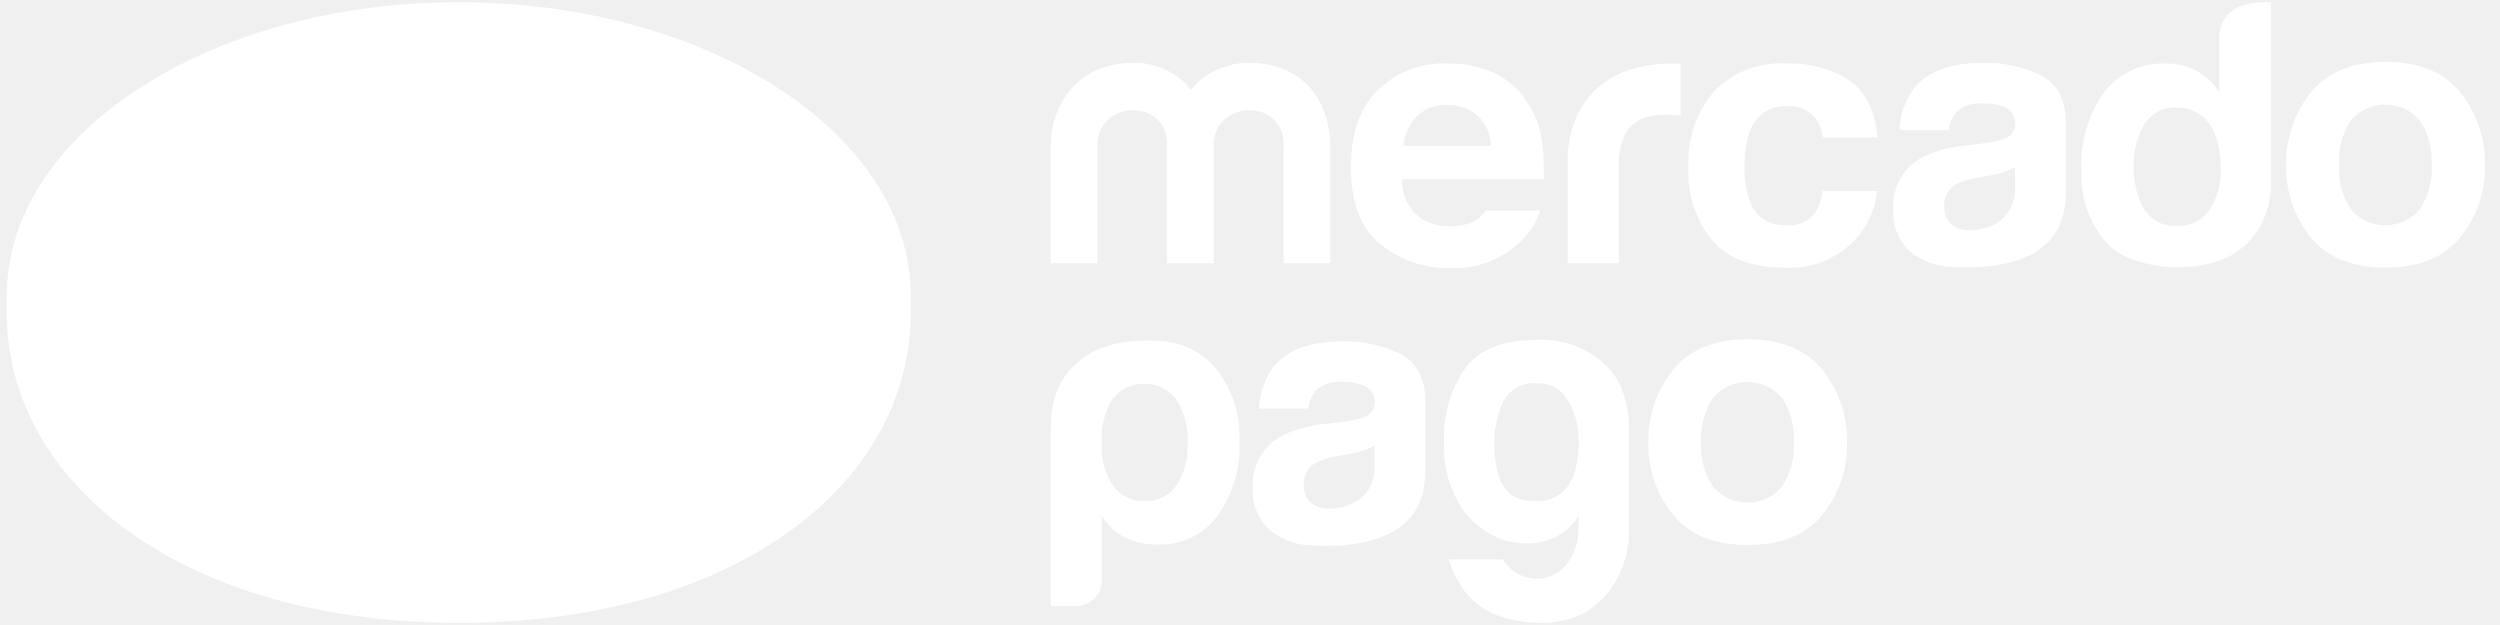
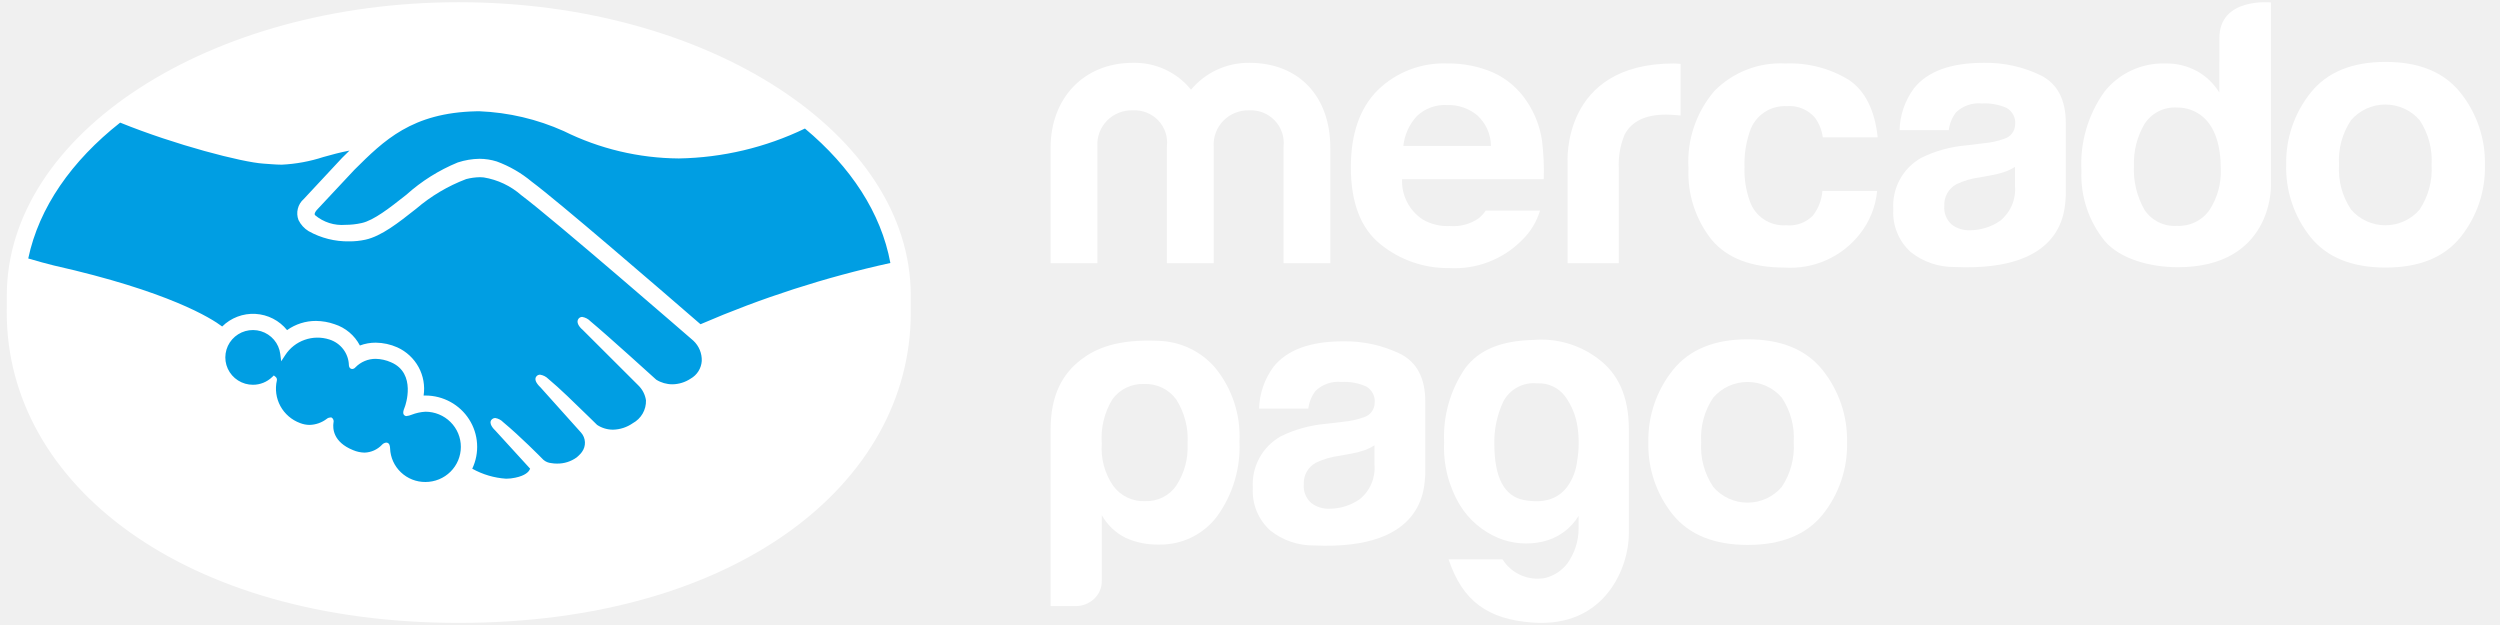
<svg xmlns="http://www.w3.org/2000/svg" width="108" height="27" viewBox="0 0 108 27" fill="none">
  <path d="M19.823 0.6C9.24 0.6 0.662 6.044 0.662 12.76C0.662 19.476 9.24 25.447 19.823 25.447C30.405 25.447 38.983 19.475 38.983 12.76C38.983 6.044 30.405 0.6 19.823 0.6Z" fill="#FFFFFF" />
-   <path d="M13.588 9C13.579 9.019 13.392 9.211 13.513 9.365C13.809 9.741 14.724 9.956 15.65 9.75C16.201 9.627 16.907 9.07 17.591 8.531C18.245 7.943 18.994 7.469 19.807 7.129C20.327 6.941 20.895 6.926 21.424 7.088C21.961 7.285 22.459 7.574 22.897 7.94C24.182 8.899 29.347 13.371 30.239 14.144C32.982 13.013 35.822 12.128 38.724 11.5C38.346 9.205 36.954 7.016 34.819 5.296C31.842 6.536 27.962 7.279 24.406 5.556C23.197 5.013 21.891 4.719 20.564 4.689C17.743 4.755 16.52 5.966 15.227 7.248L13.588 9Z" fill="white" />
-   <path d="M30.03 14.632C29.969 14.578 23.956 9.359 22.594 8.343C22.119 7.924 21.534 7.649 20.907 7.549C20.637 7.527 20.365 7.553 20.104 7.625C19.3 7.926 18.556 8.366 17.906 8.925C17.145 9.527 16.427 10.093 15.76 10.241C14.954 10.405 14.116 10.28 13.394 9.889C13.225 9.786 13.089 9.638 13.002 9.462C12.953 9.327 12.947 9.181 12.983 9.042C13.018 8.903 13.095 8.778 13.203 8.683L14.862 6.902C15.055 6.711 15.249 6.52 15.449 6.332C14.937 6.408 14.431 6.521 13.936 6.67C13.366 6.858 12.772 6.968 12.171 6.996C11.566 6.936 10.965 6.842 10.37 6.717C8.597 6.304 6.865 5.729 5.198 5C2.839 6.742 1.303 8.881 0.847 11.28C1.186 11.369 2.074 11.57 2.304 11.621C7.642 12.798 9.305 14.011 9.607 14.264C9.784 14.066 10.004 13.911 10.251 13.809C10.498 13.708 10.765 13.663 11.031 13.679C11.298 13.694 11.557 13.77 11.79 13.899C12.024 14.029 12.224 14.209 12.377 14.426C12.737 14.138 13.186 13.981 13.649 13.982C13.909 13.985 14.167 14.03 14.413 14.115C14.65 14.19 14.869 14.315 15.055 14.481C15.24 14.648 15.387 14.851 15.487 15.078C15.72 14.973 15.974 14.92 16.23 14.921C16.536 14.925 16.838 14.991 17.118 15.116C17.507 15.296 17.822 15.603 18.012 15.984C18.203 16.366 18.257 16.801 18.166 17.217C18.237 17.209 18.308 17.206 18.379 17.206C18.94 17.206 19.477 17.428 19.874 17.822C20.271 18.215 20.494 18.749 20.495 19.306C20.495 19.652 20.408 19.993 20.241 20.297C20.794 20.632 21.432 20.802 22.08 20.785C22.241 20.786 22.401 20.753 22.549 20.689C22.697 20.625 22.83 20.531 22.939 20.414C22.993 20.339 23.048 20.252 22.997 20.189L21.49 18.53C21.49 18.53 21.242 18.297 21.324 18.207C21.409 18.115 21.562 18.247 21.671 18.337C22.437 18.972 23.373 19.931 23.373 19.931C23.389 19.941 23.451 20.063 23.797 20.124C24.004 20.16 24.216 20.154 24.42 20.107C24.625 20.059 24.818 19.972 24.987 19.849C25.084 19.769 25.171 19.68 25.25 19.583C25.244 19.588 25.238 19.593 25.232 19.596C25.337 19.452 25.391 19.276 25.383 19.097C25.375 18.919 25.307 18.748 25.189 18.613L23.43 16.654C23.43 16.654 23.179 16.423 23.265 16.331C23.341 16.25 23.503 16.372 23.613 16.462C24.17 16.924 24.956 17.707 25.71 18.44C25.962 18.609 26.261 18.694 26.564 18.684C26.867 18.673 27.159 18.568 27.398 18.382C27.594 18.275 27.756 18.116 27.866 17.923C27.976 17.73 28.03 17.511 28.022 17.289C27.984 17.012 27.853 16.755 27.651 16.561L25.25 14.165C25.25 14.165 24.995 13.95 25.085 13.841C25.159 13.749 25.323 13.881 25.431 13.971C26.196 14.606 28.267 16.49 28.267 16.49C28.511 16.647 28.797 16.727 29.087 16.721C29.378 16.716 29.66 16.624 29.897 16.458C30.05 16.37 30.178 16.245 30.271 16.096C30.365 15.947 30.42 15.778 30.432 15.603C30.439 15.422 30.407 15.242 30.338 15.074C30.268 14.907 30.163 14.756 30.03 14.632Z" fill="white" />
-   <path d="M18.378 17.668C18.096 17.707 17.817 17.768 17.545 17.851C17.515 17.832 17.568 17.683 17.603 17.598C17.639 17.513 18.129 16.048 16.933 15.54C16.666 15.398 16.359 15.345 16.059 15.389C15.758 15.434 15.48 15.573 15.266 15.787C15.216 15.839 15.194 15.834 15.188 15.769C15.181 15.495 15.088 15.231 14.921 15.013C14.755 14.795 14.524 14.634 14.261 14.552C13.888 14.439 13.488 14.447 13.121 14.577C12.754 14.707 12.438 14.951 12.222 15.273C12.184 14.985 12.048 14.717 11.838 14.514C11.627 14.312 11.353 14.185 11.061 14.155C10.769 14.126 10.476 14.194 10.228 14.351C9.98 14.507 9.793 14.741 9.696 15.016C9.599 15.291 9.599 15.591 9.695 15.866C9.79 16.141 9.977 16.376 10.224 16.534C10.471 16.691 10.765 16.761 11.057 16.732C11.349 16.703 11.623 16.577 11.834 16.375C11.842 16.382 11.845 16.394 11.841 16.419C11.752 16.82 11.813 17.239 12.01 17.6C12.208 17.961 12.53 18.239 12.917 18.384C13.127 18.464 13.353 18.488 13.575 18.454C13.797 18.42 14.006 18.329 14.181 18.19C14.285 18.118 14.302 18.148 14.287 18.245C14.242 18.546 14.299 19.189 15.208 19.554C15.433 19.663 15.688 19.698 15.934 19.653C16.181 19.607 16.406 19.484 16.577 19.302C16.694 19.197 16.726 19.214 16.732 19.377C16.746 19.697 16.855 20.005 17.045 20.264C17.235 20.523 17.497 20.721 17.799 20.834C18.102 20.946 18.43 20.968 18.745 20.897C19.06 20.825 19.346 20.664 19.569 20.432C19.793 20.201 19.942 19.91 20 19.595C20.057 19.279 20.02 18.955 19.893 18.66C19.767 18.366 19.555 18.115 19.286 17.938C19.017 17.762 18.701 17.668 18.378 17.668H18.378Z" fill="white" />
+   <path d="M13.588 9C13.579 9.019 13.392 9.211 13.513 9.365C13.809 9.741 14.724 9.956 15.65 9.75C16.201 9.627 16.907 9.07 17.591 8.531C18.245 7.943 18.994 7.469 19.807 7.129C20.327 6.941 20.895 6.926 21.424 7.088C21.961 7.285 22.459 7.574 22.897 7.94C24.182 8.899 29.347 13.371 30.239 14.144C32.982 13.013 35.822 12.128 38.724 11.5C38.346 9.205 36.954 7.016 34.819 5.296C31.842 6.536 27.962 7.279 24.406 5.556C23.197 5.013 21.891 4.719 20.564 4.689C17.743 4.755 16.52 5.966 15.227 7.248L13.588 9Z" fill="#009EE3" />
+   <path d="M30.03 14.632C29.969 14.578 23.956 9.359 22.594 8.343C22.119 7.924 21.534 7.649 20.907 7.549C20.637 7.527 20.365 7.553 20.104 7.625C19.3 7.926 18.556 8.366 17.906 8.925C17.145 9.527 16.427 10.093 15.76 10.241C14.954 10.405 14.116 10.28 13.394 9.889C13.225 9.786 13.089 9.638 13.002 9.462C12.953 9.327 12.947 9.181 12.983 9.042C13.018 8.903 13.095 8.778 13.203 8.683L14.862 6.902C15.055 6.711 15.249 6.52 15.449 6.332C14.937 6.408 14.431 6.521 13.936 6.67C13.366 6.858 12.772 6.968 12.171 6.996C11.566 6.936 10.965 6.842 10.37 6.717C8.597 6.304 6.865 5.729 5.198 5C2.839 6.742 1.303 8.881 0.847 11.28C1.186 11.369 2.074 11.57 2.304 11.621C7.642 12.798 9.305 14.011 9.607 14.264C9.784 14.066 10.004 13.911 10.251 13.809C10.498 13.708 10.765 13.663 11.031 13.679C11.298 13.694 11.557 13.77 11.79 13.899C12.024 14.029 12.224 14.209 12.377 14.426C12.737 14.138 13.186 13.981 13.649 13.982C13.909 13.985 14.167 14.03 14.413 14.115C14.65 14.19 14.869 14.315 15.055 14.481C15.24 14.648 15.387 14.851 15.487 15.078C15.72 14.973 15.974 14.92 16.23 14.921C16.536 14.925 16.838 14.991 17.118 15.116C17.507 15.296 17.822 15.603 18.012 15.984C18.203 16.366 18.257 16.801 18.166 17.217C18.237 17.209 18.308 17.206 18.379 17.206C18.94 17.206 19.477 17.428 19.874 17.822C20.271 18.215 20.494 18.749 20.495 19.306C20.495 19.652 20.408 19.993 20.241 20.297C20.794 20.632 21.432 20.802 22.08 20.785C22.241 20.786 22.401 20.753 22.549 20.689C22.697 20.625 22.83 20.531 22.939 20.414C22.993 20.339 23.048 20.252 22.997 20.189L21.49 18.53C21.49 18.53 21.242 18.297 21.324 18.207C21.409 18.115 21.562 18.247 21.671 18.337C22.437 18.972 23.373 19.931 23.373 19.931C23.389 19.941 23.451 20.063 23.797 20.124C24.004 20.16 24.216 20.154 24.42 20.107C24.625 20.059 24.818 19.972 24.987 19.849C25.084 19.769 25.171 19.68 25.25 19.583C25.244 19.588 25.238 19.593 25.232 19.596C25.337 19.452 25.391 19.276 25.383 19.097C25.375 18.919 25.307 18.748 25.189 18.613L23.43 16.654C23.43 16.654 23.179 16.423 23.265 16.331C23.341 16.25 23.503 16.372 23.613 16.462C24.17 16.924 24.956 17.707 25.71 18.44C25.962 18.609 26.261 18.694 26.564 18.684C26.867 18.673 27.159 18.568 27.398 18.382C27.594 18.275 27.756 18.116 27.866 17.923C27.976 17.73 28.03 17.511 28.022 17.289C27.984 17.012 27.853 16.755 27.651 16.561L25.25 14.165C25.25 14.165 24.995 13.95 25.085 13.841C25.159 13.749 25.323 13.881 25.431 13.971C26.196 14.606 28.267 16.49 28.267 16.49C28.511 16.647 28.797 16.727 29.087 16.721C29.378 16.716 29.66 16.624 29.897 16.458C30.05 16.37 30.178 16.245 30.271 16.096C30.365 15.947 30.42 15.778 30.432 15.603C30.439 15.422 30.407 15.242 30.338 15.074C30.268 14.907 30.163 14.756 30.03 14.632Z" fill="#009EE3" />
+   <path d="M18.378 17.668C18.096 17.707 17.817 17.768 17.545 17.851C17.515 17.832 17.568 17.683 17.603 17.598C17.639 17.513 18.129 16.048 16.933 15.54C16.666 15.398 16.359 15.345 16.059 15.389C15.758 15.434 15.48 15.573 15.266 15.787C15.216 15.839 15.194 15.834 15.188 15.769C15.181 15.495 15.088 15.231 14.921 15.013C14.755 14.795 14.524 14.634 14.261 14.552C13.888 14.439 13.488 14.447 13.121 14.577C12.754 14.707 12.438 14.951 12.222 15.273C12.184 14.985 12.048 14.717 11.838 14.514C11.627 14.312 11.353 14.185 11.061 14.155C10.769 14.126 10.476 14.194 10.228 14.351C9.98 14.507 9.793 14.741 9.696 15.016C9.599 15.291 9.599 15.591 9.695 15.866C9.79 16.141 9.977 16.376 10.224 16.534C10.471 16.691 10.765 16.761 11.057 16.732C11.349 16.703 11.623 16.577 11.834 16.375C11.842 16.382 11.845 16.394 11.841 16.419C11.752 16.82 11.813 17.239 12.01 17.6C12.208 17.961 12.53 18.239 12.917 18.384C13.127 18.464 13.353 18.488 13.575 18.454C13.797 18.42 14.006 18.329 14.181 18.19C14.285 18.118 14.302 18.148 14.287 18.245C14.242 18.546 14.299 19.189 15.208 19.554C15.433 19.663 15.688 19.698 15.934 19.653C16.181 19.607 16.406 19.484 16.577 19.302C16.694 19.197 16.726 19.214 16.732 19.377C16.746 19.697 16.855 20.005 17.045 20.264C17.235 20.523 17.497 20.721 17.799 20.834C18.102 20.946 18.43 20.968 18.745 20.897C19.06 20.825 19.346 20.664 19.569 20.432C19.793 20.201 19.942 19.91 20 19.595C20.057 19.279 20.02 18.955 19.893 18.66C19.767 18.366 19.555 18.115 19.286 17.938C19.017 17.762 18.701 17.668 18.378 17.668H18.378Z" fill="#009EE3" />
  <path d="M19.82 0.096C9.035 0.096 0.294 5.786 0.294 12.765C0.294 12.946 0.292 13.444 0.292 13.507C0.292 20.912 7.932 26.909 19.817 26.909C31.774 26.909 39.345 20.914 39.345 13.509V12.765C39.344 5.786 30.603 0.096 19.82 0.096ZM38.464 11.361C35.651 11.979 32.904 12.865 30.262 14.007C28.41 12.403 24.129 8.71 22.97 7.848C22.521 7.473 22.009 7.177 21.459 6.975C21.219 6.9 20.969 6.861 20.717 6.86C20.397 6.864 20.079 6.918 19.775 7.018C18.961 7.353 18.211 7.824 17.557 8.411L17.52 8.44C16.847 8.971 16.152 9.519 15.626 9.635C15.396 9.687 15.161 9.713 14.925 9.713C14.688 9.733 14.45 9.706 14.224 9.634C13.998 9.562 13.788 9.446 13.607 9.293C13.575 9.251 13.596 9.184 13.672 9.088L13.682 9.075L15.312 7.333C16.588 6.066 17.794 4.871 20.569 4.808C20.615 4.806 20.662 4.806 20.707 4.806C21.967 4.857 23.206 5.148 24.355 5.663C25.899 6.429 27.6 6.833 29.326 6.845C31.215 6.813 33.074 6.372 34.773 5.553C36.752 7.205 38.065 9.194 38.464 11.361ZM19.823 0.844C25.547 0.844 30.669 2.471 34.112 5.035C32.61 5.716 30.982 6.082 29.33 6.11C27.715 6.097 26.123 5.717 24.679 5C23.43 4.434 22.081 4.118 20.708 4.069C20.656 4.069 20.603 4.07 20.552 4.071C18.899 4.047 17.292 4.613 16.025 5.665C15.257 5.705 14.498 5.843 13.766 6.074C13.251 6.245 12.716 6.346 12.175 6.377C11.97 6.377 11.603 6.358 11.57 6.357C9.623 6.017 7.713 5.492 5.866 4.791C9.303 2.368 14.282 0.844 19.823 0.844ZM5.191 5.297C7.572 6.263 10.461 7.009 11.375 7.068C11.63 7.084 11.902 7.113 12.173 7.114C12.784 7.084 13.389 6.973 13.97 6.783C14.315 6.686 14.697 6.581 15.098 6.505C14.991 6.609 14.884 6.715 14.777 6.822L13.121 8.599C12.995 8.709 12.906 8.855 12.866 9.017C12.825 9.179 12.835 9.35 12.895 9.506C12.991 9.703 13.142 9.87 13.33 9.985C13.865 10.285 14.472 10.438 15.087 10.427C15.322 10.429 15.558 10.404 15.788 10.354C16.482 10.2 17.21 9.625 17.981 9.016C18.62 8.469 19.349 8.036 20.137 7.737C20.333 7.685 20.535 7.658 20.738 7.655C20.79 7.655 20.842 7.658 20.893 7.664C21.5 7.763 22.065 8.031 22.524 8.436C23.883 9.449 29.896 14.668 29.955 14.719C30.075 14.832 30.169 14.968 30.231 15.119C30.293 15.27 30.322 15.433 30.316 15.596C30.305 15.752 30.256 15.904 30.172 16.037C30.088 16.17 29.973 16.28 29.835 16.358C29.602 16.513 29.328 16.598 29.047 16.602C28.8 16.602 28.558 16.533 28.349 16.402C28.328 16.384 26.267 14.51 25.509 13.88C25.414 13.78 25.289 13.714 25.153 13.691C25.122 13.691 25.093 13.697 25.065 13.71C25.038 13.722 25.014 13.741 24.995 13.765C24.876 13.911 25.009 14.113 25.167 14.245L27.573 16.646C27.753 16.82 27.87 17.047 27.906 17.293C27.913 17.494 27.863 17.693 27.762 17.868C27.661 18.043 27.513 18.186 27.335 18.283C27.085 18.458 26.788 18.555 26.482 18.562C26.237 18.562 25.998 18.491 25.795 18.356L25.45 18.018C24.819 17.402 24.167 16.765 23.691 16.371C23.594 16.272 23.468 16.208 23.332 16.186C23.303 16.186 23.275 16.191 23.249 16.202C23.223 16.213 23.2 16.23 23.18 16.25C23.126 16.31 23.088 16.418 23.224 16.597C23.261 16.645 23.301 16.69 23.346 16.731L25.101 18.688C25.203 18.802 25.262 18.947 25.269 19.099C25.276 19.25 25.231 19.4 25.141 19.523L25.079 19.601C25.028 19.656 24.973 19.709 24.915 19.758C24.667 19.939 24.365 20.033 24.057 20.027C23.977 20.028 23.898 20.021 23.82 20.007C23.692 19.997 23.57 19.947 23.474 19.863L23.452 19.841C23.356 19.742 22.471 18.846 21.739 18.239C21.648 18.143 21.528 18.08 21.397 18.058C21.367 18.058 21.337 18.064 21.31 18.076C21.283 18.088 21.258 18.106 21.238 18.128C21.094 18.285 21.311 18.521 21.404 18.607L22.901 20.246C22.888 20.282 22.869 20.316 22.845 20.346C22.791 20.42 22.61 20.6 22.066 20.668C22 20.676 21.934 20.68 21.867 20.68C21.352 20.647 20.851 20.499 20.401 20.248C20.561 19.91 20.633 19.538 20.609 19.165C20.586 18.793 20.468 18.432 20.266 18.117C20.065 17.801 19.786 17.542 19.457 17.362C19.127 17.182 18.757 17.087 18.381 17.087C18.354 17.087 18.326 17.088 18.3 17.088C18.364 16.667 18.288 16.235 18.084 15.86C17.879 15.485 17.557 15.185 17.166 15.007C16.872 14.876 16.555 14.807 16.232 14.803C15.998 14.802 15.766 14.844 15.547 14.926C15.32 14.488 14.926 14.156 14.453 14.005C14.196 13.914 13.925 13.867 13.651 13.864C13.203 13.862 12.766 14.001 12.402 14.261C12.237 14.056 12.03 13.887 11.794 13.766C11.559 13.645 11.3 13.575 11.036 13.56C10.771 13.545 10.506 13.586 10.258 13.68C10.01 13.774 9.785 13.919 9.598 14.105C9.132 13.751 7.282 12.585 2.331 11.47C2.095 11.417 1.558 11.265 1.22 11.166C1.684 8.962 3.096 6.948 5.191 5.297H5.191ZM14.374 18.081L14.32 18.034H14.266C14.211 18.038 14.158 18.059 14.115 18.095C13.902 18.257 13.643 18.349 13.375 18.356C13.233 18.355 13.094 18.328 12.962 18.276C12.599 18.142 12.297 17.881 12.113 17.543C11.929 17.204 11.875 16.811 11.961 16.435C11.967 16.408 11.965 16.38 11.956 16.353C11.948 16.327 11.932 16.303 11.911 16.285L11.83 16.219L11.754 16.291C11.533 16.503 11.238 16.622 10.93 16.622C10.701 16.623 10.476 16.558 10.283 16.435C10.09 16.313 9.937 16.137 9.841 15.93C9.746 15.723 9.713 15.493 9.747 15.268C9.78 15.043 9.878 14.832 10.03 14.661C10.181 14.49 10.379 14.366 10.599 14.303C10.82 14.241 11.054 14.243 11.273 14.309C11.493 14.376 11.688 14.504 11.836 14.678C11.984 14.851 12.078 15.064 12.107 15.29L12.148 15.607L12.324 15.338C12.522 15.034 12.816 14.802 13.161 14.681C13.505 14.559 13.881 14.554 14.229 14.666C14.469 14.741 14.679 14.889 14.83 15.088C14.982 15.288 15.066 15.53 15.072 15.779C15.085 15.933 15.195 15.941 15.216 15.941C15.243 15.939 15.269 15.931 15.293 15.919C15.317 15.907 15.338 15.89 15.354 15.869C15.468 15.752 15.604 15.659 15.755 15.596C15.905 15.532 16.068 15.501 16.232 15.502C16.458 15.507 16.682 15.557 16.889 15.649C18.011 16.126 17.502 17.541 17.496 17.555C17.399 17.79 17.395 17.893 17.486 17.953L17.53 17.973H17.563C17.638 17.965 17.711 17.946 17.78 17.917C17.972 17.842 18.174 17.798 18.379 17.786H18.379C18.58 17.786 18.779 17.825 18.965 17.902C19.151 17.978 19.319 18.09 19.461 18.231C19.603 18.372 19.716 18.539 19.793 18.724C19.87 18.908 19.909 19.105 19.909 19.305C19.909 19.504 19.869 19.701 19.793 19.885C19.716 20.07 19.603 20.237 19.461 20.378C19.319 20.519 19.15 20.631 18.964 20.707C18.778 20.783 18.579 20.822 18.378 20.822C17.984 20.825 17.605 20.675 17.32 20.404C17.035 20.134 16.867 19.765 16.852 19.374C16.849 19.304 16.842 19.12 16.684 19.12C16.612 19.128 16.546 19.163 16.499 19.217C16.303 19.423 16.034 19.544 15.748 19.553C15.578 19.549 15.41 19.513 15.254 19.446C14.383 19.095 14.371 18.502 14.406 18.263C14.414 18.232 14.416 18.2 14.411 18.169C14.405 18.137 14.393 18.108 14.374 18.081ZM19.823 24.674C9.454 24.675 1.048 19.34 1.048 12.759C1.05 12.496 1.065 12.233 1.093 11.972C1.176 11.992 2 12.187 2.17 12.225C7.227 13.339 8.899 14.498 9.181 14.717C9.061 15.003 9.014 15.313 9.044 15.622C9.074 15.93 9.18 16.226 9.353 16.483C9.526 16.741 9.76 16.952 10.036 17.098C10.311 17.244 10.618 17.32 10.93 17.32C11.046 17.321 11.163 17.31 11.277 17.289C11.352 17.661 11.523 18.008 11.774 18.295C12.024 18.582 12.346 18.8 12.707 18.927C12.922 19.011 13.151 19.054 13.382 19.056C13.527 19.057 13.672 19.039 13.813 19.003C13.987 19.366 14.258 19.674 14.597 19.893C14.936 20.113 15.329 20.235 15.734 20.247C15.931 20.247 16.127 20.212 16.312 20.144C16.452 20.485 16.676 20.785 16.963 21.018C17.249 21.252 17.59 21.41 17.954 21.48C18.318 21.55 18.694 21.528 19.048 21.418C19.401 21.307 19.721 21.111 19.979 20.846C20.556 21.18 21.205 21.372 21.871 21.407C21.967 21.407 22.063 21.401 22.157 21.389C22.404 21.381 22.645 21.322 22.866 21.215C23.088 21.107 23.283 20.954 23.44 20.766C23.47 20.726 23.496 20.683 23.52 20.639C23.716 20.698 23.92 20.73 24.125 20.733C24.57 20.724 24.999 20.572 25.348 20.299C25.716 20.059 25.975 19.685 26.069 19.258C26.07 19.253 26.07 19.248 26.071 19.244C26.205 19.271 26.343 19.285 26.48 19.285C26.929 19.279 27.366 19.142 27.736 18.89C28.017 18.728 28.25 18.493 28.408 18.212C28.567 17.93 28.646 17.611 28.637 17.288C28.773 17.316 28.912 17.331 29.052 17.331C29.47 17.326 29.879 17.202 30.228 16.972C30.46 16.831 30.655 16.638 30.797 16.409C30.939 16.179 31.025 15.919 31.047 15.651C31.074 15.277 30.983 14.904 30.787 14.584C33.309 13.563 35.914 12.753 38.573 12.165C38.589 12.362 38.597 12.56 38.597 12.76C38.597 19.34 30.192 24.675 19.823 24.675L19.823 24.674Z" fill="#FFFFFF" />
  <path d="M106.285 3.996C105.576 3.114 104.5 2.674 103.056 2.674C101.613 2.674 100.537 3.115 99.827 3.996C99.116 4.882 98.739 5.987 98.763 7.12C98.734 8.258 99.111 9.369 99.827 10.257C100.536 11.124 101.613 11.559 103.056 11.559C104.501 11.559 105.577 11.125 106.285 10.257C107.002 9.369 107.378 8.258 107.349 7.12C107.373 5.988 106.997 4.882 106.285 3.996ZM104.529 9.052C104.346 9.266 104.119 9.437 103.863 9.554C103.607 9.672 103.329 9.732 103.047 9.732C102.765 9.732 102.486 9.672 102.231 9.554C101.975 9.437 101.748 9.266 101.565 9.052C101.184 8.482 101.002 7.803 101.046 7.12C101.002 6.438 101.184 5.761 101.565 5.192C101.748 4.98 101.976 4.81 102.231 4.693C102.487 4.576 102.765 4.516 103.047 4.516C103.329 4.516 103.607 4.576 103.863 4.693C104.118 4.81 104.346 4.98 104.529 5.192C104.907 5.762 105.088 6.439 105.045 7.12C105.088 7.803 104.907 8.481 104.529 9.052Z" fill="#FFFFFF" />
  <path d="M88.164 3.257C87.396 2.884 86.55 2.698 85.696 2.714C84.272 2.714 83.267 3.082 82.682 3.817C82.295 4.342 82.078 4.971 82.06 5.621H84.187C84.221 5.342 84.329 5.077 84.501 4.853C84.648 4.712 84.824 4.605 85.018 4.539C85.211 4.472 85.417 4.449 85.621 4.47C85.988 4.449 86.356 4.516 86.692 4.666C86.814 4.737 86.914 4.842 86.978 4.968C87.043 5.093 87.07 5.235 87.055 5.375C87.053 5.515 87.006 5.651 86.921 5.763C86.835 5.875 86.716 5.957 86.581 5.996C86.296 6.098 86 6.163 85.699 6.188L84.945 6.28C84.267 6.336 83.607 6.518 82.998 6.818C82.605 7.039 82.284 7.366 82.07 7.761C81.857 8.156 81.76 8.603 81.791 9.05C81.77 9.392 81.827 9.735 81.957 10.052C82.086 10.37 82.286 10.655 82.541 10.886C83.08 11.315 83.752 11.544 84.443 11.535C89.253 11.749 89.198 9.021 89.242 8.453V5.314C89.242 4.307 88.883 3.621 88.164 3.257ZM87.047 8.022C87.073 8.306 87.029 8.592 86.919 8.855C86.809 9.118 86.636 9.351 86.415 9.533C86.026 9.804 85.562 9.949 85.086 9.948C84.806 9.955 84.533 9.867 84.311 9.698C84.199 9.596 84.111 9.47 84.056 9.33C84.001 9.189 83.98 9.038 83.994 8.887C83.984 8.7 84.028 8.514 84.12 8.35C84.212 8.186 84.348 8.05 84.514 7.96C84.833 7.807 85.176 7.706 85.528 7.663L86.03 7.57C86.231 7.535 86.428 7.485 86.621 7.418C86.77 7.364 86.913 7.294 87.047 7.208V8.022Z" fill="#FFFFFF" />
  <path d="M77.195 4.585C77.424 4.566 77.654 4.603 77.865 4.691C78.076 4.779 78.264 4.916 78.411 5.09C78.59 5.339 78.704 5.628 78.745 5.932H81.117C80.987 4.744 80.569 3.915 79.861 3.446C79.042 2.947 78.091 2.703 77.132 2.742C76.563 2.711 75.994 2.802 75.464 3.008C74.933 3.214 74.454 3.53 74.057 3.935C73.266 4.864 72.867 6.059 72.942 7.273C72.892 8.391 73.251 9.489 73.951 10.367C74.623 11.161 75.672 11.559 77.097 11.559C77.713 11.599 78.328 11.49 78.891 11.241C79.454 10.991 79.947 10.61 80.328 10.129C80.763 9.589 81.028 8.935 81.092 8.248H78.728C78.699 8.638 78.554 9.011 78.312 9.319C78.162 9.469 77.981 9.584 77.781 9.656C77.581 9.727 77.367 9.753 77.156 9.732C76.816 9.753 76.478 9.663 76.195 9.475C75.913 9.287 75.701 9.011 75.592 8.691C75.423 8.219 75.345 7.72 75.363 7.219C75.345 6.696 75.422 6.173 75.592 5.678C75.7 5.345 75.916 5.058 76.206 4.86C76.496 4.663 76.844 4.566 77.195 4.585Z" fill="#FFFFFF" />
  <path d="M72.307 2.742C67.433 2.742 67.721 7.023 67.721 7.023V11.371H69.933V7.293C69.904 6.785 69.99 6.278 70.187 5.808C70.491 5.237 71.085 4.952 71.968 4.951C72.035 4.951 72.122 4.955 72.23 4.96C72.338 4.966 72.46 4.974 72.601 4.991V2.759C72.503 2.752 72.439 2.75 72.412 2.746C72.383 2.744 72.348 2.742 72.307 2.742Z" fill="#FFFFFF" />
  <path d="M65.948 4.364C65.591 3.825 65.088 3.397 64.496 3.13C63.873 2.864 63.2 2.731 62.521 2.741C61.967 2.72 61.415 2.811 60.898 3.01C60.381 3.208 59.911 3.51 59.516 3.896C58.745 4.667 58.359 5.775 58.357 7.218C58.357 8.759 58.785 9.871 59.641 10.555C60.475 11.231 61.522 11.595 62.6 11.581C63.184 11.615 63.768 11.524 64.313 11.314C64.859 11.104 65.352 10.78 65.76 10.364C66.12 10.014 66.385 9.579 66.528 9.099H64.182C64.098 9.224 63.996 9.335 63.88 9.431C63.519 9.681 63.082 9.799 62.644 9.764C62.232 9.787 61.822 9.69 61.466 9.484C61.178 9.296 60.943 9.036 60.786 8.731C60.629 8.425 60.555 8.085 60.57 7.742H66.69C66.708 7.19 66.683 6.636 66.617 6.087C66.528 5.47 66.3 4.881 65.948 4.364ZM60.624 6.304C60.676 5.823 60.881 5.371 61.209 5.014C61.383 4.849 61.59 4.722 61.815 4.64C62.041 4.558 62.281 4.523 62.521 4.538C62.997 4.523 63.462 4.683 63.825 4.988C64.007 5.156 64.153 5.36 64.254 5.586C64.354 5.812 64.407 6.056 64.409 6.304H60.624Z" fill="#FFFFFF" />
  <path d="M53.963 2.714C53.483 2.71 53.009 2.812 52.575 3.013C52.141 3.214 51.757 3.508 51.452 3.875C51.152 3.502 50.769 3.203 50.333 3.002C49.898 2.8 49.42 2.702 48.94 2.714C46.78 2.714 45.386 4.288 45.386 6.373V11.371H47.408V6.324C47.395 6.12 47.426 5.915 47.498 5.723C47.57 5.53 47.681 5.355 47.826 5.209C47.97 5.062 48.144 4.947 48.336 4.871C48.528 4.795 48.733 4.759 48.94 4.767C49.144 4.756 49.349 4.79 49.539 4.866C49.729 4.942 49.9 5.058 50.04 5.206C50.18 5.355 50.286 5.532 50.35 5.725C50.414 5.918 50.434 6.123 50.41 6.324V11.371H52.432V6.324C52.42 6.12 52.452 5.916 52.524 5.724C52.597 5.533 52.709 5.358 52.852 5.212C52.996 5.065 53.169 4.95 53.361 4.874C53.552 4.797 53.757 4.761 53.963 4.767C54.168 4.756 54.373 4.79 54.565 4.865C54.755 4.941 54.928 5.057 55.069 5.205C55.21 5.353 55.318 5.53 55.383 5.723C55.449 5.916 55.472 6.122 55.45 6.324V11.371H57.469V6.373C57.469 4.224 56.169 2.714 53.963 2.714Z" fill="#FFFFFF" />
  <path d="M95.878 1.645L95.875 3.996C95.639 3.612 95.308 3.295 94.913 3.074C94.498 2.848 94.03 2.733 93.556 2.742C93.049 2.725 92.545 2.826 92.085 3.039C91.625 3.251 91.223 3.568 90.91 3.964C90.2 4.959 89.85 6.162 89.918 7.379C89.872 8.477 90.23 9.555 90.925 10.412C91.596 11.198 92.91 11.544 94.078 11.544C98.151 11.544 98.103 8.08 98.103 8.08L98.105 0.106C98.105 0.106 95.878 -0.13 95.878 1.645ZM95.452 9.07C95.295 9.295 95.082 9.476 94.834 9.596C94.585 9.717 94.31 9.772 94.034 9.758C93.762 9.774 93.489 9.719 93.245 9.597C93.001 9.476 92.793 9.292 92.643 9.066C92.313 8.487 92.154 7.827 92.186 7.162C92.163 6.535 92.319 5.913 92.635 5.369C92.782 5.133 92.992 4.94 93.241 4.813C93.49 4.685 93.769 4.628 94.049 4.646C94.456 4.64 94.85 4.781 95.16 5.043C95.678 5.482 95.938 6.269 95.938 7.288C95.966 7.917 95.796 8.54 95.452 9.07Z" fill="#FFFFFF" />
  <path d="M50.06 14.724C48.238 14.639 47.318 15.069 46.719 15.523C45.89 16.15 45.386 17.078 45.386 18.561V26.183H46.457C46.746 26.187 47.026 26.083 47.242 25.892C47.355 25.793 47.445 25.672 47.506 25.535C47.568 25.399 47.598 25.251 47.597 25.102V22.253C47.835 22.679 48.197 23.023 48.637 23.24C49.086 23.439 49.575 23.536 50.066 23.526C50.55 23.535 51.03 23.43 51.465 23.22C51.9 23.01 52.279 22.7 52.57 22.317C53.256 21.375 53.599 20.231 53.545 19.071C53.602 17.92 53.23 16.788 52.5 15.892C52.198 15.539 51.825 15.253 51.404 15.052C50.984 14.851 50.526 14.739 50.06 14.724ZM50.814 20.98C50.666 21.194 50.467 21.367 50.234 21.484C50.001 21.601 49.742 21.657 49.482 21.649C49.211 21.663 48.941 21.609 48.697 21.492C48.453 21.375 48.242 21.199 48.084 20.98C47.721 20.448 47.549 19.808 47.597 19.167C47.545 18.499 47.703 17.832 48.051 17.257C48.204 17.041 48.41 16.867 48.648 16.751C48.887 16.634 49.151 16.578 49.417 16.589C49.688 16.575 49.957 16.63 50.201 16.747C50.446 16.863 50.656 17.039 50.814 17.257C51.175 17.827 51.346 18.495 51.303 19.167C51.338 19.807 51.167 20.443 50.814 20.98Z" fill="#FFFFFF" />
  <path d="M69.058 15.512C68.249 14.891 67.235 14.596 66.217 14.686C64.876 14.722 63.901 15.094 63.294 15.91C62.652 16.849 62.333 17.97 62.386 19.104C62.341 20.058 62.579 21.004 63.071 21.825C63.458 22.454 64.034 22.947 64.717 23.237C65.327 23.49 66.002 23.546 66.647 23.398C66.967 23.325 67.269 23.189 67.535 22.998C67.802 22.807 68.026 22.565 68.196 22.286V22.824C68.197 23.372 68.024 23.907 67.702 24.352C67.461 24.66 67.123 24.878 66.742 24.971C66.389 25.035 66.026 24.992 65.699 24.847C65.372 24.703 65.096 24.464 64.908 24.162H62.578C63.181 25.962 64.265 26.756 66.217 26.896C69.366 27.121 70.37 24.476 70.367 23.049V18.564C70.367 17.081 69.88 16.131 69.058 15.512ZM68.132 19.917C68.088 20.311 67.945 20.687 67.716 21.012C67.312 21.563 66.684 21.759 65.834 21.601C64.982 21.441 64.556 20.631 64.555 19.169C64.543 18.543 64.674 17.923 64.939 17.355C65.074 17.091 65.287 16.873 65.549 16.732C65.811 16.59 66.11 16.53 66.407 16.561C66.642 16.548 66.876 16.594 67.088 16.694C67.299 16.794 67.483 16.945 67.621 17.133C67.9 17.52 68.081 17.968 68.148 18.438C68.222 18.929 68.216 19.428 68.132 19.917Z" fill="#FFFFFF" />
  <path d="M60.494 15.288C59.726 14.916 58.88 14.73 58.026 14.745C56.602 14.745 55.598 15.113 55.014 15.849C54.627 16.374 54.41 17.002 54.392 17.651H56.52C56.553 17.373 56.661 17.108 56.832 16.885C56.979 16.744 57.156 16.636 57.349 16.57C57.542 16.504 57.748 16.48 57.952 16.501C58.319 16.48 58.687 16.547 59.022 16.697C59.145 16.768 59.245 16.873 59.309 16.999C59.374 17.124 59.401 17.266 59.386 17.406C59.384 17.547 59.337 17.683 59.252 17.794C59.166 17.906 59.047 17.988 58.912 18.028C58.627 18.128 58.331 18.193 58.03 18.22L57.277 18.31C56.6 18.366 55.939 18.549 55.331 18.848C54.938 19.069 54.616 19.396 54.403 19.791C54.189 20.185 54.092 20.632 54.123 21.079C54.102 21.421 54.158 21.763 54.288 22.081C54.418 22.399 54.618 22.684 54.873 22.915C55.411 23.344 56.084 23.574 56.775 23.564C61.582 23.778 61.528 21.05 61.572 20.483V17.343C61.572 16.338 61.212 15.652 60.494 15.288ZM59.376 20.052C59.403 20.335 59.36 20.621 59.25 20.885C59.14 21.148 58.967 21.381 58.746 21.562C58.357 21.834 57.893 21.979 57.417 21.977C57.138 21.985 56.864 21.896 56.643 21.727C56.53 21.626 56.442 21.5 56.387 21.359C56.332 21.219 56.31 21.067 56.324 20.917C56.315 20.73 56.358 20.543 56.45 20.379C56.543 20.215 56.679 20.08 56.845 19.99C57.164 19.837 57.506 19.736 57.858 19.692L58.361 19.6C58.561 19.566 58.758 19.515 58.95 19.449C59.099 19.395 59.242 19.324 59.376 19.238L59.376 20.052Z" fill="#FFFFFF" />
  <path d="M78.731 15.981C78.02 15.099 76.944 14.658 75.501 14.658C74.059 14.658 72.983 15.099 72.273 15.981C71.562 16.867 71.186 17.971 71.209 19.104C71.18 20.241 71.557 21.352 72.273 22.24C72.982 23.106 74.058 23.54 75.501 23.541C76.945 23.541 78.022 23.107 78.731 22.24C79.446 21.351 79.822 20.24 79.793 19.104C79.817 17.972 79.441 16.867 78.731 15.981ZM76.973 21.034C76.791 21.247 76.564 21.419 76.308 21.536C76.053 21.654 75.774 21.714 75.493 21.714C75.211 21.714 74.932 21.654 74.677 21.536C74.421 21.419 74.194 21.247 74.012 21.034C73.63 20.464 73.447 19.786 73.491 19.104C73.447 18.422 73.63 17.745 74.012 17.177C74.195 16.965 74.422 16.794 74.677 16.678C74.933 16.561 75.211 16.501 75.493 16.501C75.774 16.501 76.052 16.561 76.307 16.678C76.563 16.794 76.79 16.965 76.973 17.177C77.352 17.746 77.533 18.423 77.489 19.104C77.533 19.785 77.352 20.463 76.973 21.034Z" fill="#FFFFFF" />
</svg>
